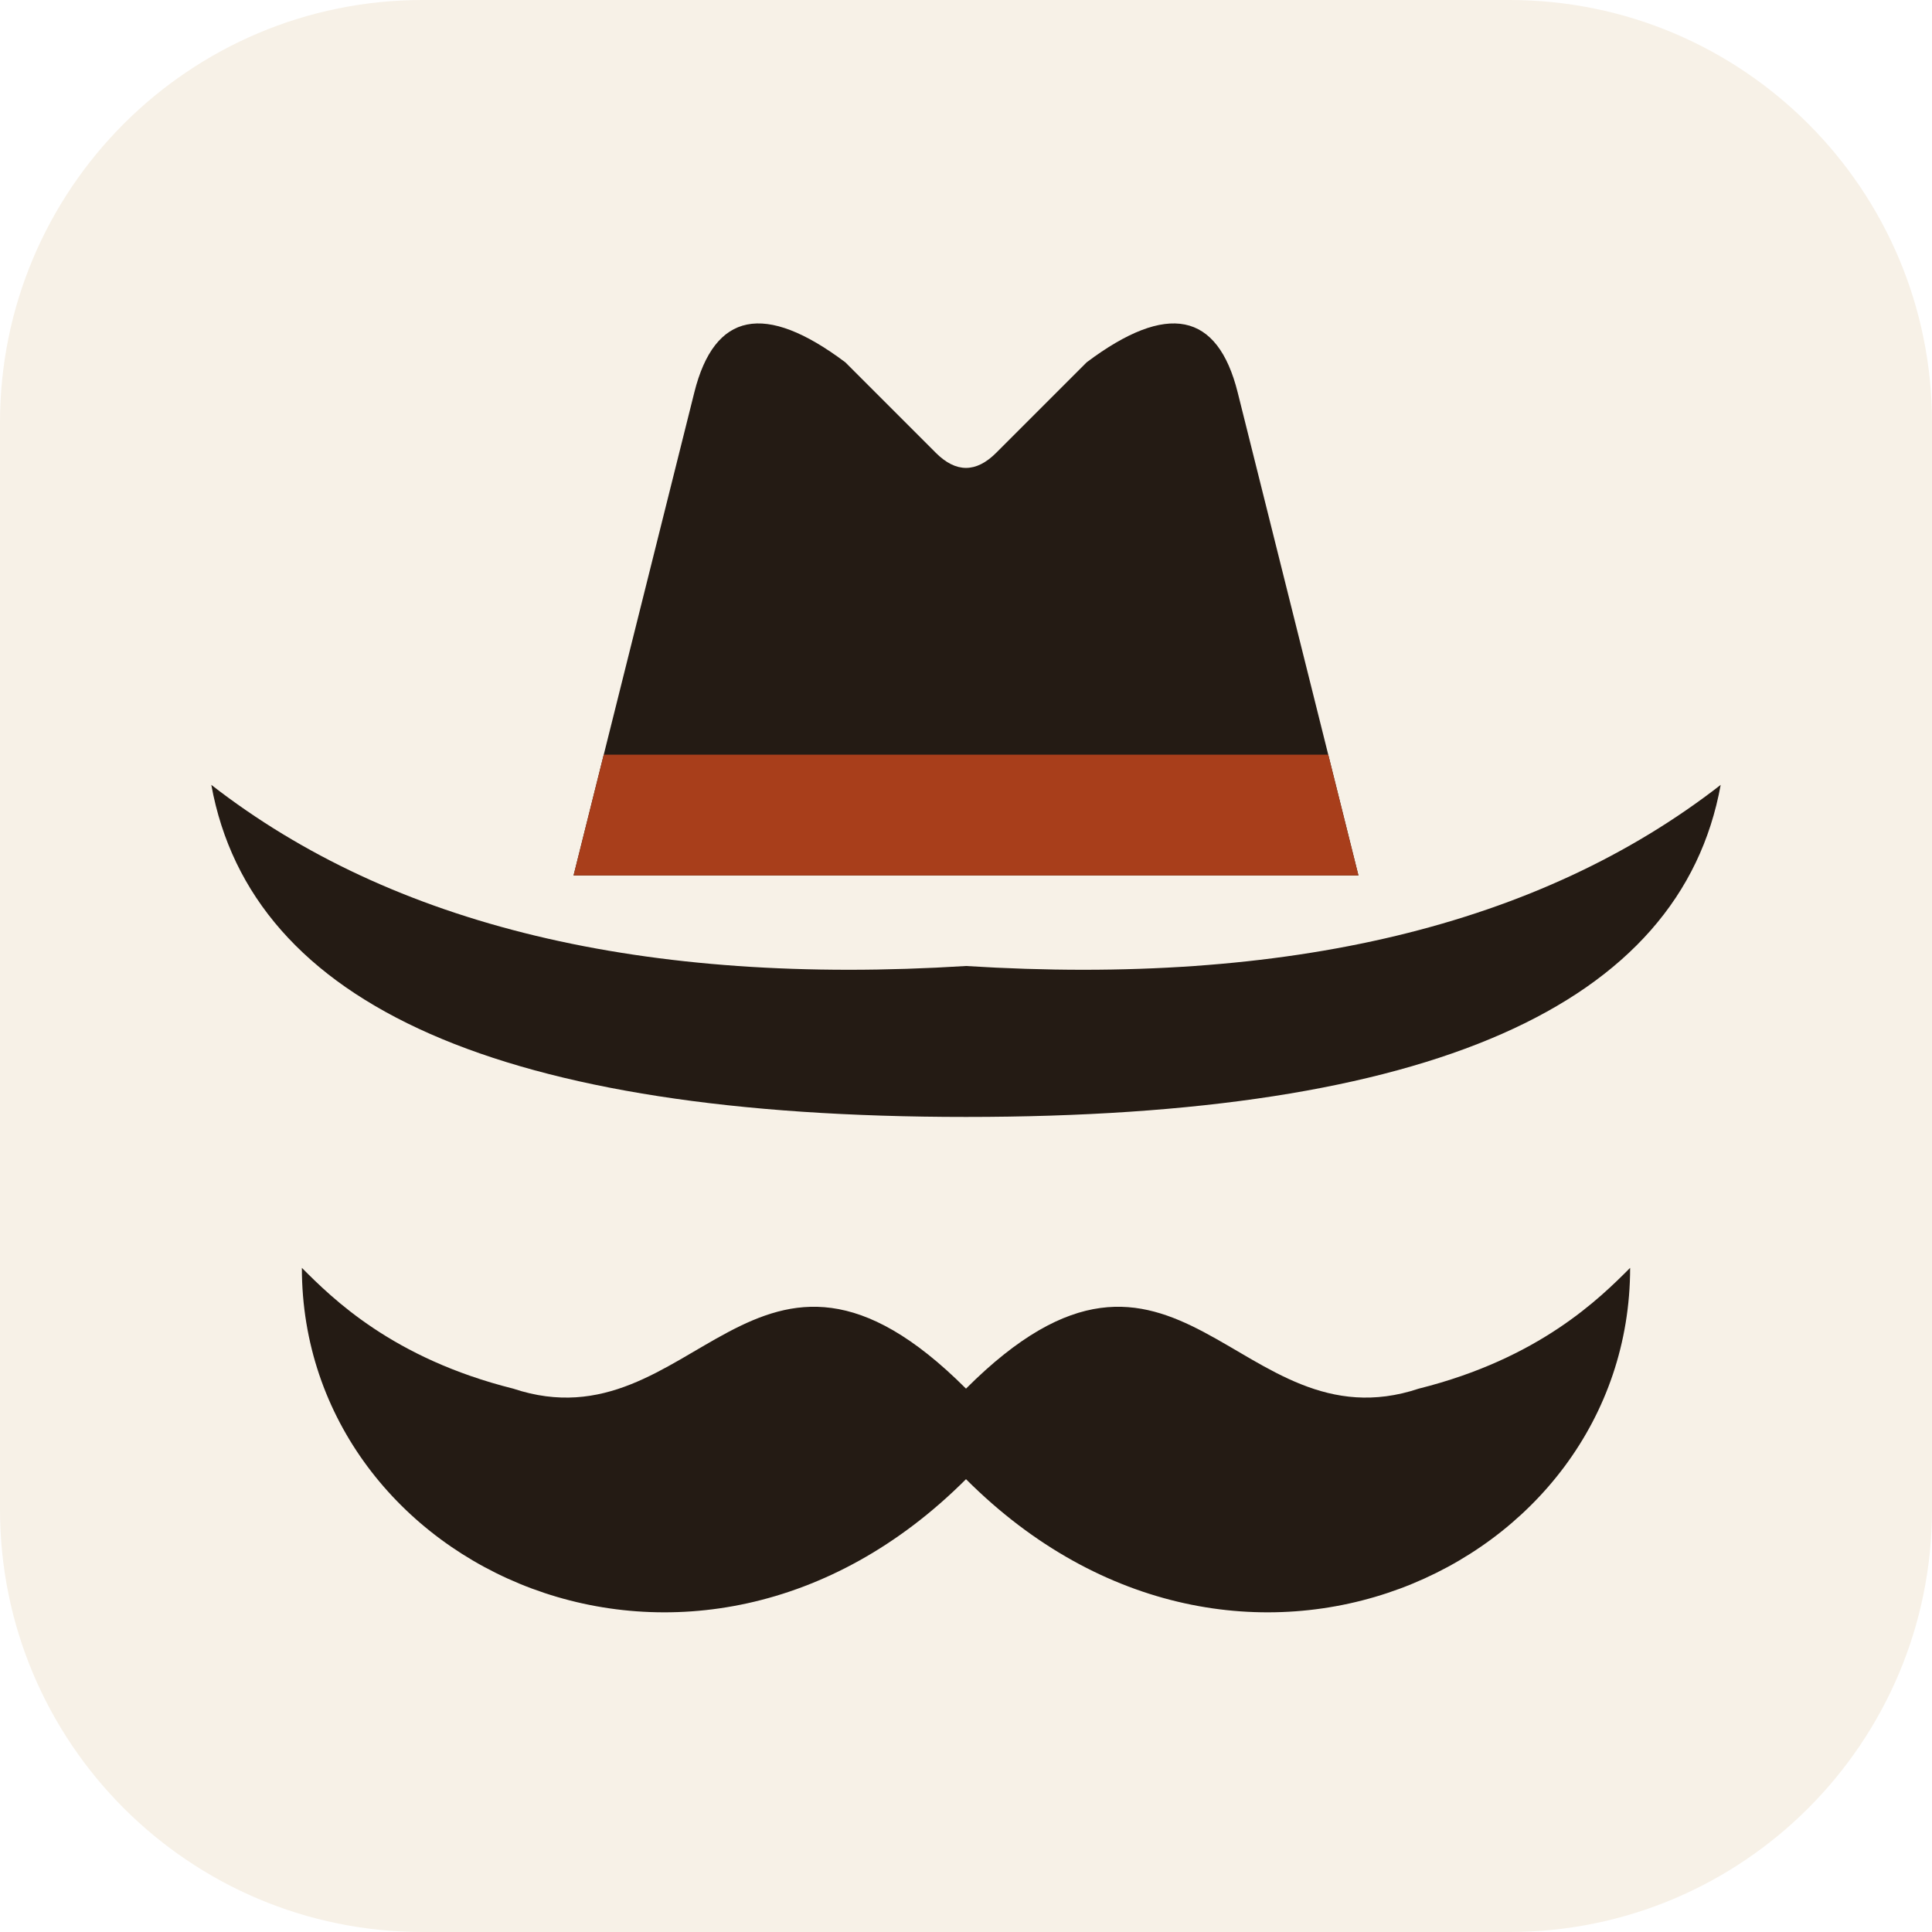
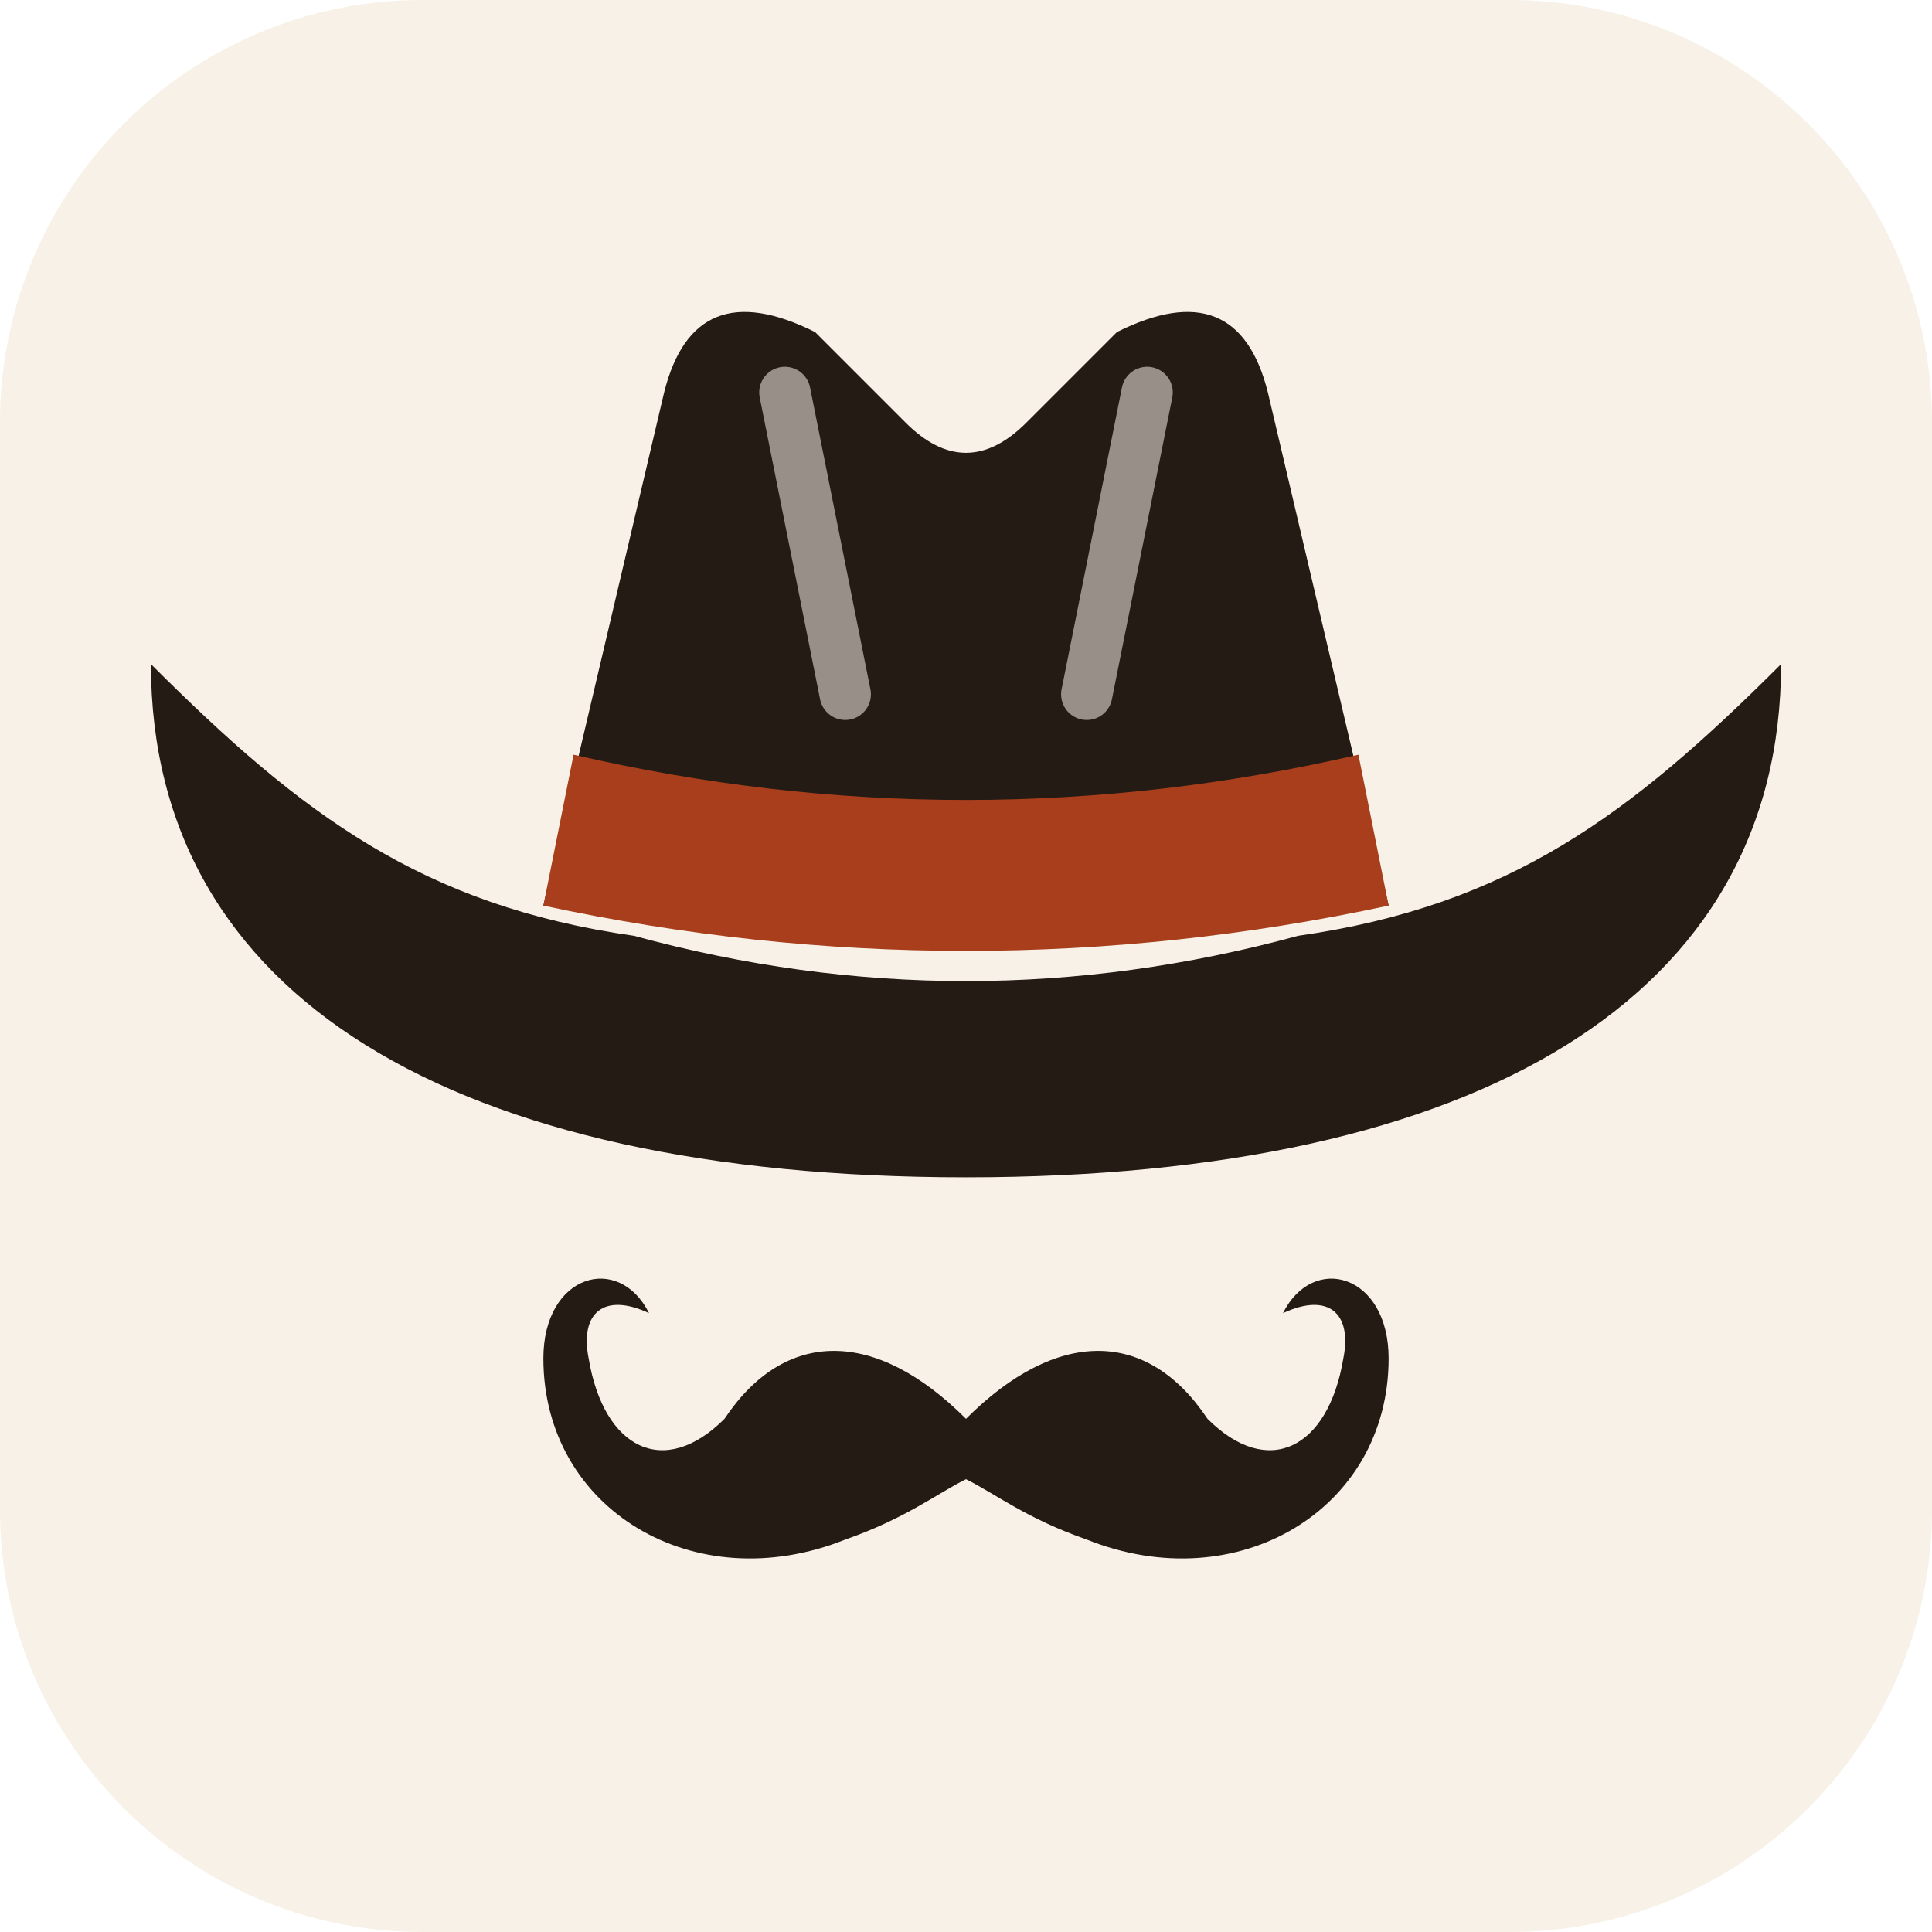
- <svg xmlns="http://www.w3.org/2000/svg" viewBox="0 0 64 64" role="img" aria-label="Cowboy hat and moustache">
+ <svg xmlns="http://www.w3.org/2000/svg" viewBox="0 0 64 64" role="img" aria-label="Rodeo cowboy hat and small Western handlebar moustache">
  <rect width="64" height="64" rx="14" fill="#f7f1e7" />
-   <g fill="#241b14">
-     <path d="M19 29 23 13Q24 9 28 12L31 15Q32 16 33 15L36 12Q40 9 41 13L45 29Z" />
-     <path d="M7 26Q16 33 32 32Q48 33 57 26Q55 37 32 37Q9 37 7 26Z" />
-     <path d="M32 46C25 39 23 48 17 46C13 45 11 43 10 42C10 52 23 58 32 49C41 58 54 52 54 42C53 43 51 45 47 46C41 48 39 39 32 46Z" />
-   </g>
-   <path d="M20 25H44L45 29H19Z" fill="#a83e1b" />
+   <path d="M18 30 22 13Q23 9 27 11L30 14Q32 16 34 14L37 11Q41 9 42 13L46 30Z" fill="#241b14" />
+   <path d="M26 13 28 23M38 13 36 23" stroke="#f7f1e7" stroke-width="1.7" stroke-linecap="round" opacity=".55" />
+   <path d="M19 25Q32 28 45 25L46 30Q32 33 18 30Z" fill="#a83e1b" />
+   <path d="M5 22C10 27 14 30 21 31Q32 34 43 31C50 30 54 27 59 22C59 33 49 39 32 39S5 33 5 22Z" fill="#241b14" />
+   <path d="M32 47C29 44 26 44 24 47C22 49 20 48 19.5 45C19.2 43.5 20 42.8 21.5 43.5C20.5 41.5 18 42.2 18 45C18 50 23 53 28 51C30 50.3 31 49.5 32 49C33 49.5 34 50.3 36 51C41 53 46 50 46 45C46 42.2 43.5 41.5 42.5 43.5C44 42.8 44.8 43.5 44.5 45C44 48 42 49 40 47C38 44 35 44 32 47Z" fill="#241b14" />
</svg>
